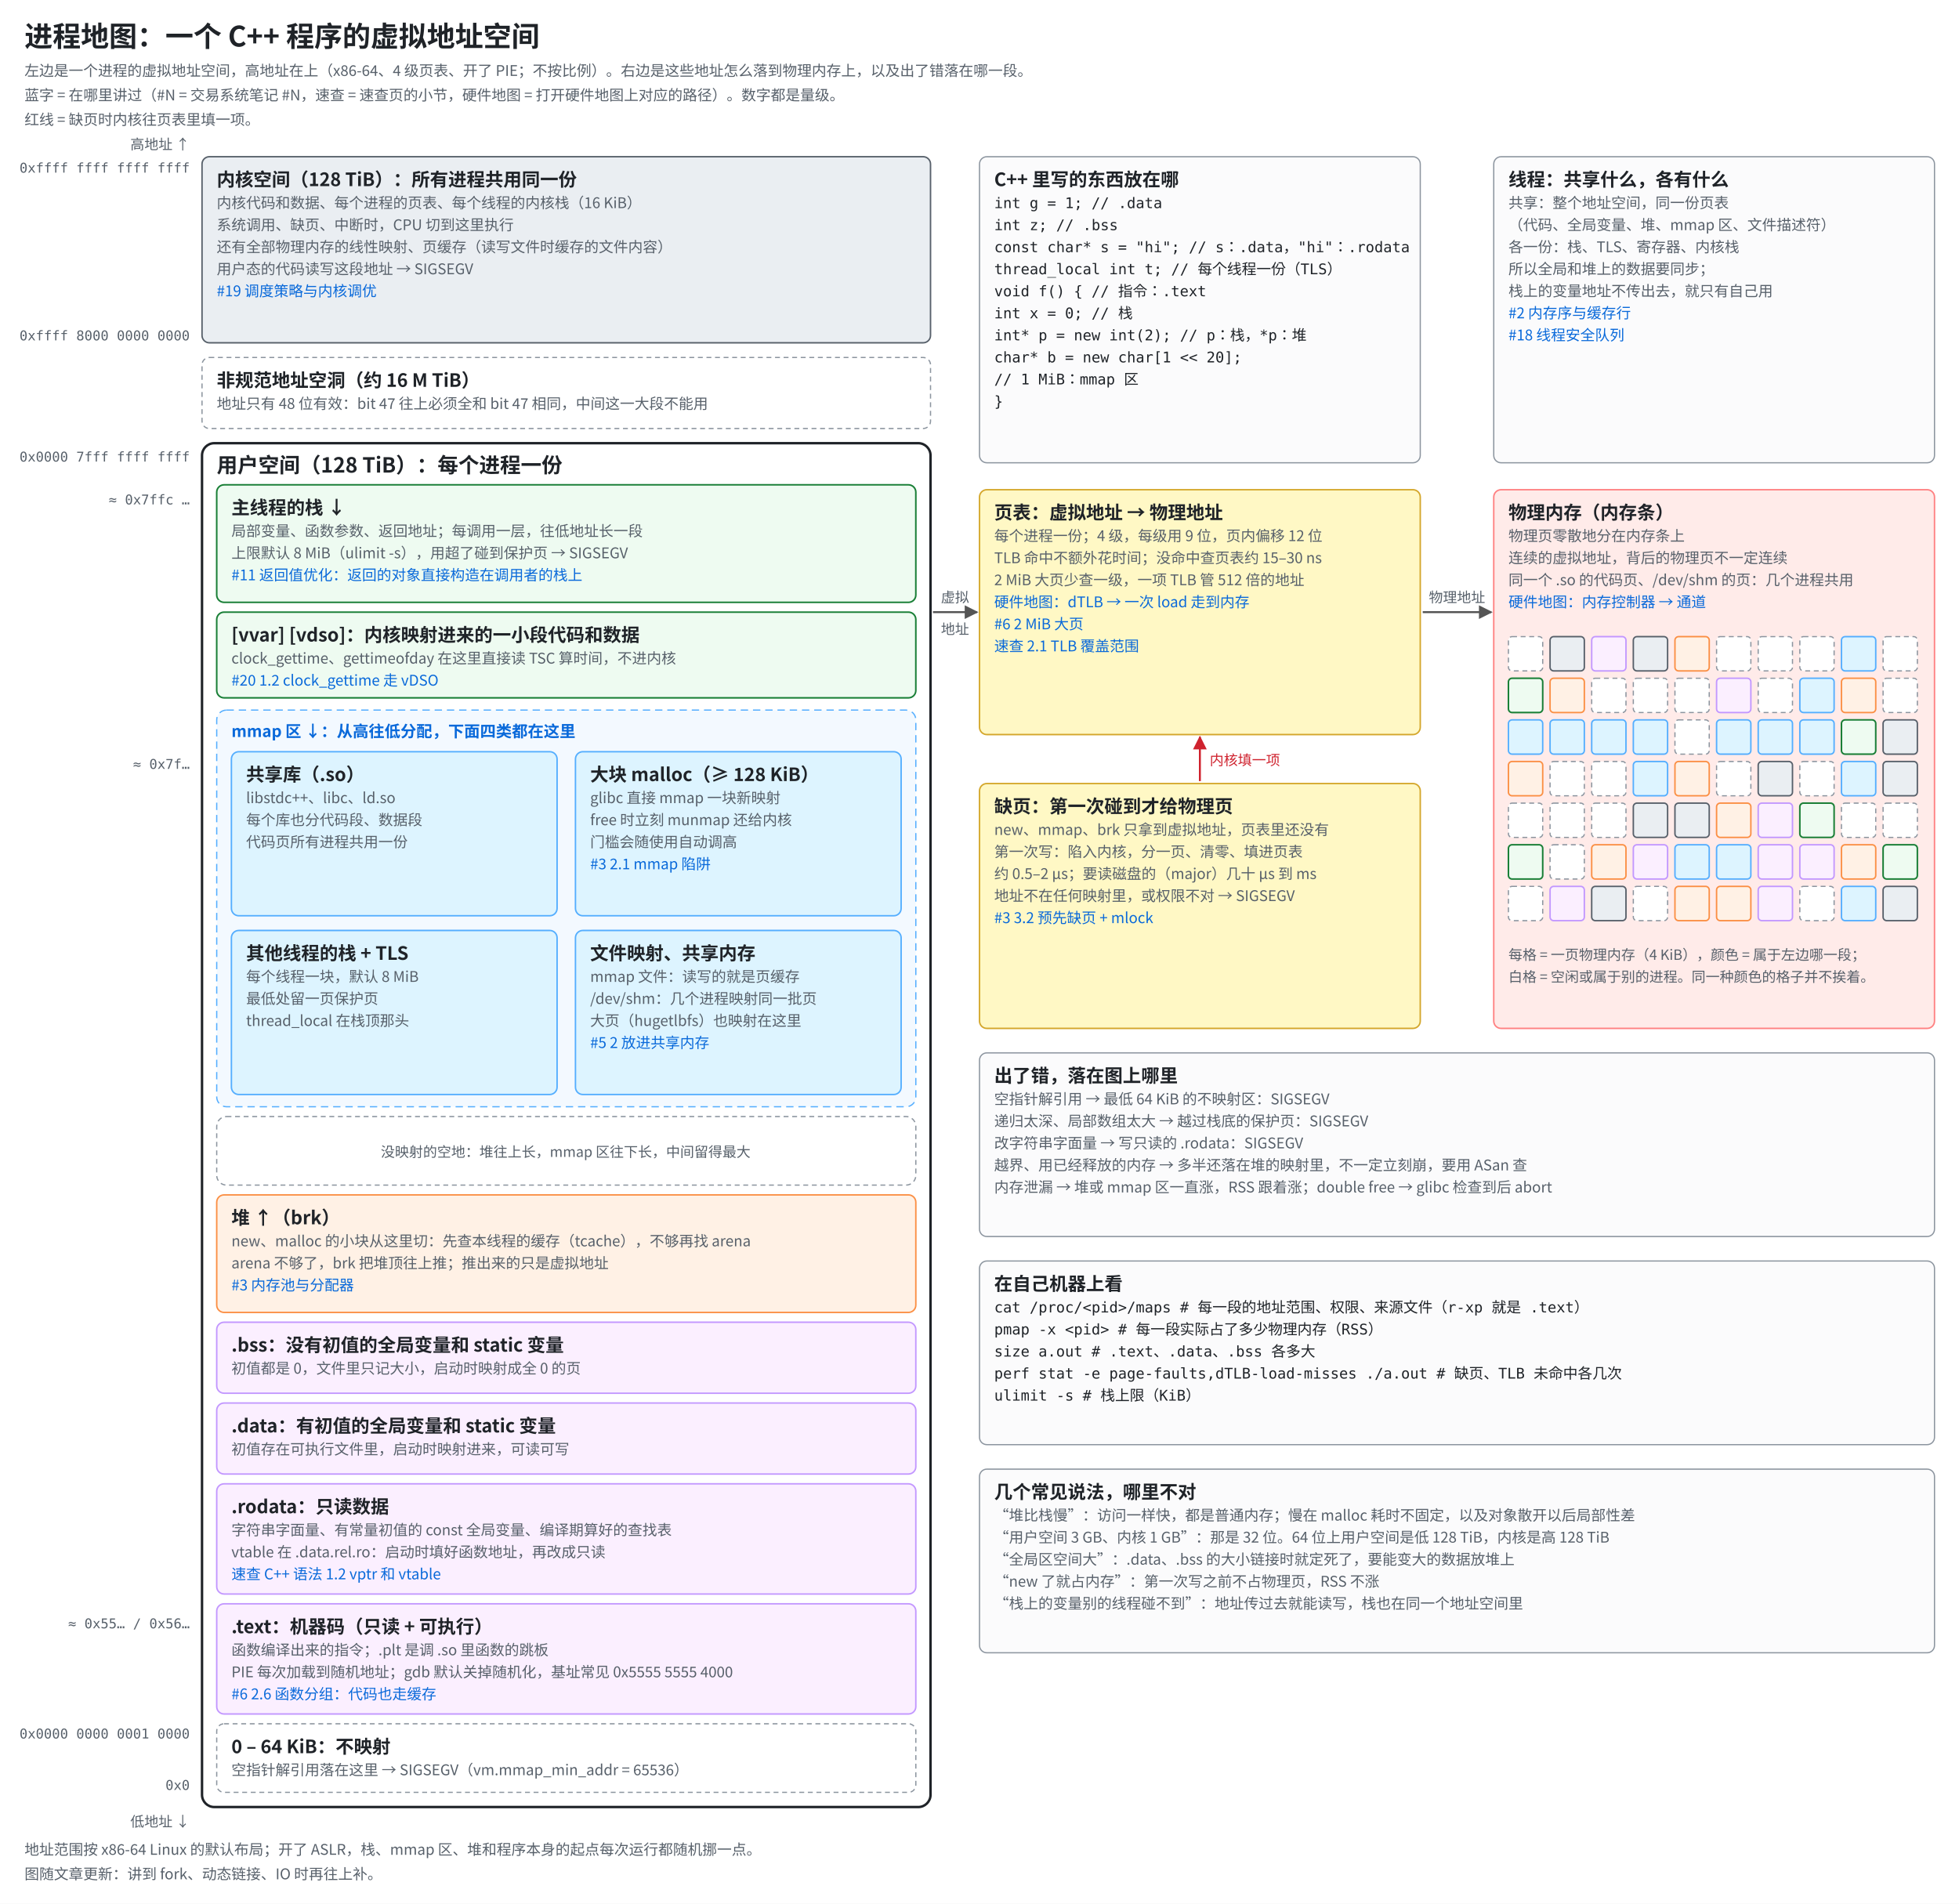
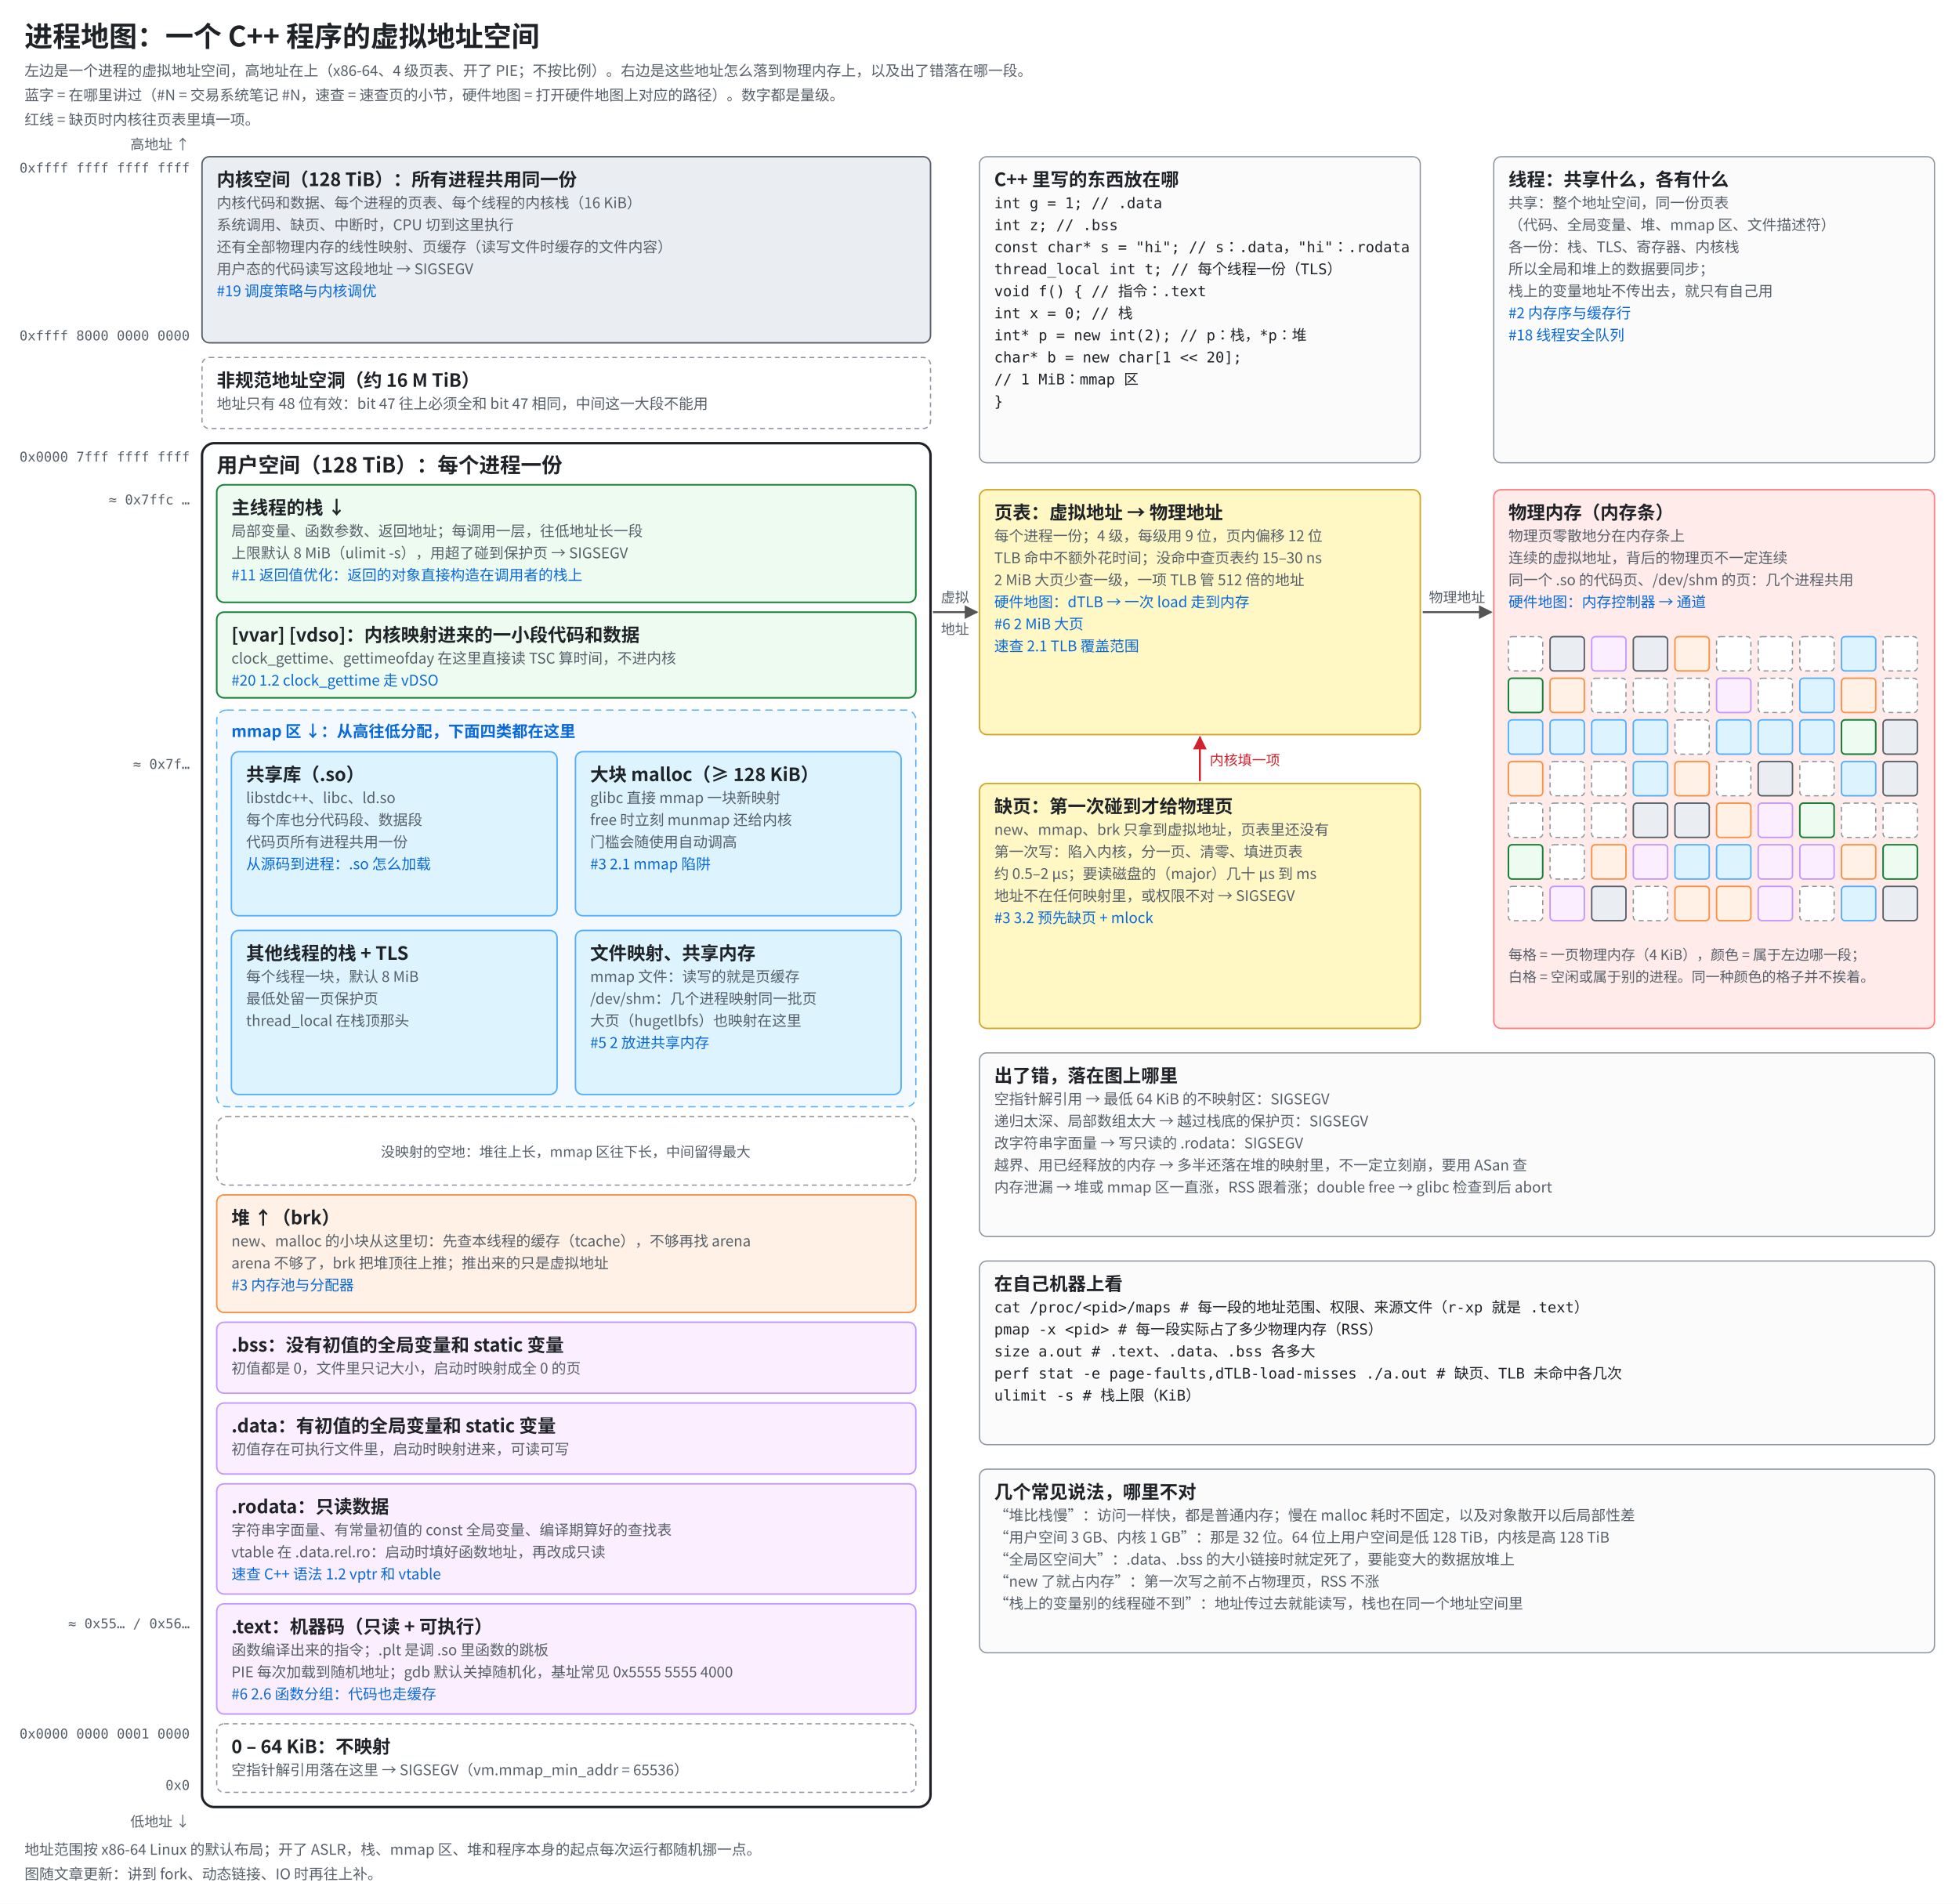
<svg xmlns="http://www.w3.org/2000/svg" viewBox="0 0 1600 1555" width="1600" height="1555" font-family="PingFang SC, Microsoft YaHei, Noto Sans CJK SC, sans-serif">
  <defs>
    <marker id="arr" viewBox="0 0 10 10" refX="9" refY="5" markerWidth="7" markerHeight="7" orient="auto-start-reverse">
      <path d="M0,0 L10,5 L0,10 z" fill="#555" />
    </marker>
    <marker id="arrR" viewBox="0 0 10 10" refX="9" refY="5" markerWidth="7" markerHeight="7" orient="auto-start-reverse">
      <path d="M0,0 L10,5 L0,10 z" fill="#cf222e" />
    </marker>
    <style>
      .t  { font-size: 15px; font-weight: 600; fill: #1f2328; }
      .s  { font-size: 12px; fill: #57606a; }
      .h  { font-size: 17px; font-weight: 700; fill: #1f2328; }
      .tag{ font-size: 12px; fill: #0969da; }
      .lab{ font-size: 11.5px; fill: #57606a; }
      .labr{ font-size: 11.5px; fill: #cf222e; }
      .lane-h { font-size: 13px; font-weight: 700; }
      .code { font-size: 12px; fill: #1f2328; font-family: ui-monospace, SFMono-Regular, Menlo, Consolas, monospace; white-space: pre; }
      .addr { font-size: 11px; fill: #57606a; font-family: ui-monospace, SFMono-Regular, Menlo, Consolas, monospace; }
      .kern  { fill: #eaeef2; stroke: #57606a; stroke-width: 1.2; }
      .hole  { fill: #ffffff; stroke: #8c959f; stroke-width: 1; stroke-dasharray: 4 3; }
      .stack { fill: #eefbf1; stroke: #1a7f37; stroke-width: 1.3; }
      .mmap  { fill: #ddf4ff; stroke: #54aeff; stroke-width: 1.2; }
      .heap  { fill: #fff1e5; stroke: #fb8f44; stroke-width: 1.2; }
      .img   { fill: #fbefff; stroke: #c297ff; stroke-width: 1.2; }
      .buf   { fill: #fff8c5; stroke: #d4a72c; stroke-width: 1.2; }
      .mem   { fill: #ffebe9; stroke: #ff8182; stroke-width: 1.2; }
      .note  { fill: #fbfbfc; stroke: #8c959f; stroke-width: 1; }
      .user  { fill: #ffffff; stroke: #1f2328; stroke-width: 2; }
      .line { stroke: #555; stroke-width: 1.6; fill: none; }
      .ret  { stroke: #cf222e; stroke-width: 1.6; fill: none; }
    </style>
  </defs>
  <rect x="0" y="0" width="1600" height="1555" fill="#ffffff" />
  <text x="20" y="38" class="h" style="font-size:23px">进程地图：一个 C++ 程序的虚拟地址空间</text>
  <text x="20" y="62" class="s">左边是一个进程的虚拟地址空间，高地址在上（x86-64、4 级页表、开了 PIE；不按比例）。右边是这些地址怎么落到物理内存上，以及出了错落在哪一段。</text>
  <text x="20" y="82" class="s">蓝字 = 在哪里讲过（#N = 交易系统笔记 #N，速查 = 速查页的小节，硬件地图 = 打开硬件地图上对应的路径）。数字都是量级。</text>
  <text x="20" y="102" class="s">红线 = 缺页时内核往页表里填一项。</text>
  <text x="155" y="122" class="lab" text-anchor="end">高地址 ↑</text>
  <text x="155" y="1492" class="lab" text-anchor="end">低地址 ↓</text>
  <text x="155" y="141" class="addr" text-anchor="end">0xffff ffff ffff ffff</text>
  <text x="155" y="278" class="addr" text-anchor="end">0xffff 8000 0000 0000</text>
  <text x="155" y="377" class="addr" text-anchor="end">0x0000 7fff ffff ffff</text>
  <text x="155" y="412" class="addr" text-anchor="end">≈ 0x7ffc …</text>
  <text x="155" y="628" class="addr" text-anchor="end">≈ 0x7f…</text>
  <text x="155" y="1330" class="addr" text-anchor="end">≈ 0x55… / 0x56…</text>
  <text x="155" y="1420" class="addr" text-anchor="end">0x0000 0000 0001 0000</text>
  <text x="155" y="1462" class="addr" text-anchor="end">0x0</text>
  <rect x="165" y="362" width="595" height="1114" rx="10" class="user" />
  <text x="177" y="386" class="h">用户空间（128 TiB）：每个进程一份</text>
  <rect x="177" y="580" width="571" height="324" rx="8" fill="#f3f9ff" stroke="#54aeff" stroke-dasharray="6 4" />
  <text x="189" y="602" class="lane-h" style="fill:#0969da">mmap 区 ↓：从高往低分配，下面四类都在这里</text>
  <rect x="177" y="912" width="571" height="56" rx="8" class="hole" />
  <text x="462" y="945" class="lab" text-anchor="middle">没映射的空地：堆往上长，mmap 区往下长，中间留得最大</text>
  <g id="kernel">
    <rect x="165" y="128" width="595" height="152" rx="6" class="kern" />
    <text x="177" y="152" class="t">内核空间（128 TiB）：所有进程共用同一份</text>
    <text x="177" y="170" class="s">内核代码和数据、每个进程的页表、每个线程的内核栈（16 KiB）</text>
    <text x="177" y="188" class="s">系统调用、缺页、中断时，CPU 切到这里执行</text>
    <text x="177" y="206" class="s">还有全部物理内存的线性映射、页缓存（读写文件时缓存的文件内容）</text>
    <text x="177" y="224" class="s">用户态的代码读写这段地址 → SIGSEGV</text>
    <text x="177" y="242" class="tag">
      <a href="/zh/posts/scheduling-priority-inversion-kernel-tuning/" target="_blank" rel="noopener">
        <tspan>#19 调度策略与内核调优</tspan>
      </a>
    </text>
  </g>
  <g id="hole">
    <rect x="165" y="292" width="595" height="58" rx="6" class="hole" />
    <text x="177" y="316" class="t">非规范地址空洞（约 16 M TiB）</text>
    <text x="177" y="334" class="s">地址只有 48 位有效：bit 47 往上必须全和 bit 47 相同，中间这一大段不能用</text>
  </g>
  <g id="stack">
    <rect x="177" y="396" width="571" height="96" rx="6" class="stack" />
    <text x="189" y="420" class="t">主线程的栈 ↓</text>
    <text x="189" y="438" class="s">局部变量、函数参数、返回地址；每调用一层，往低地址长一段</text>
    <text x="189" y="456" class="s">上限默认 8 MiB（ulimit -s），用超了碰到保护页 → SIGSEGV</text>
    <text x="189" y="474" class="tag">
      <a href="/zh/posts/rvo-pure-functions/" target="_blank" rel="noopener">
        <tspan>#11 返回值优化：返回的对象直接构造在调用者的栈上</tspan>
      </a>
    </text>
  </g>
  <g id="vdso">
    <rect x="177" y="500" width="571" height="70" rx="6" class="stack" />
    <text x="189" y="524" class="t">[vvar] [vdso]：内核映射进来的一小段代码和数据</text>
    <text x="189" y="542" class="s">clock_gettime、gettimeofday 在这里直接读 TSC 算时间，不进内核</text>
    <text x="189" y="560" class="tag">
      <a href="/zh/posts/tsc-latency-measurement/#12-rdtsc读一次约-10-ns但读数不一定一个-tick-一个-tick-地走" target="_blank" rel="noopener">
        <tspan>#20 1.2 clock_gettime 走 vDSO</tspan>
      </a>
    </text>
  </g>
  <g id="libs">
    <rect x="189" y="614" width="266" height="134" rx="6" class="mmap" />
    <text x="201" y="638" class="t">共享库（.so）</text>
    <text x="201" y="656" class="s">libstdc++、libc、ld.so</text>
    <text x="201" y="674" class="s">每个库也分代码段、数据段</text>
    <text x="201" y="692" class="s">代码页所有进程共用一份</text>
+     <text x="201" y="710" class="tag">
+       <a href="/maps/build-map.zh.html#run" target="_blank" rel="noopener">
+         <tspan>从源码到进程：.so 怎么加载</tspan>
+       </a>
+     </text>
  </g>
  <g id="bigmalloc">
    <rect x="470" y="614" width="266" height="134" rx="6" class="mmap" />
    <text x="482" y="638" class="t">大块 malloc（≥ 128 KiB）</text>
    <text x="482" y="656" class="s">glibc 直接 mmap 一块新映射</text>
    <text x="482" y="674" class="s">free 时立刻 munmap 还给内核</text>
    <text x="482" y="692" class="s">门槛会随使用自动调高</text>
    <text x="482" y="710" class="tag">
      <a href="/zh/posts/hot-path-memory-allocators/#21-光靠-mlockall-有个漏洞" target="_blank" rel="noopener">
        <tspan>#3 2.1 mmap 陷阱</tspan>
      </a>
    </text>
  </g>
  <g id="tstack">
    <rect x="189" y="760" width="266" height="134" rx="6" class="mmap" />
    <text x="201" y="784" class="t">其他线程的栈 + TLS</text>
    <text x="201" y="802" class="s">每个线程一块，默认 8 MiB</text>
    <text x="201" y="820" class="s">最低处留一页保护页</text>
    <text x="201" y="838" class="s">thread_local 在栈顶那头</text>
  </g>
  <g id="filemap">
    <rect x="470" y="760" width="266" height="134" rx="6" class="mmap" />
    <text x="482" y="784" class="t">文件映射、共享内存</text>
    <text x="482" y="802" class="s">mmap 文件：读写的就是页缓存</text>
    <text x="482" y="820" class="s">/dev/shm：几个进程映射同一批页</text>
    <text x="482" y="838" class="s">大页（hugetlbfs）也映射在这里</text>
    <text x="482" y="856" class="tag">
      <a href="/zh/posts/spmc-shared-memory-broadcast-ring/#2-放进共享内存" target="_blank" rel="noopener">
        <tspan>#5 2 放进共享内存</tspan>
      </a>
    </text>
  </g>
  <g id="heap">
    <rect x="177" y="976" width="571" height="96" rx="6" class="heap" />
    <text x="189" y="1000" class="t">堆 ↑（brk）</text>
    <text x="189" y="1018" class="s">new、malloc 的小块从这里切：先查本线程的缓存（tcache），不够再找 arena</text>
    <text x="189" y="1036" class="s">arena 不够了，brk 把堆顶往上推；推出来的只是虚拟地址</text>
    <text x="189" y="1054" class="tag">
      <a href="/zh/posts/hot-path-memory-allocators/" target="_blank" rel="noopener">
        <tspan>#3 内存池与分配器</tspan>
      </a>
    </text>
  </g>
  <g id="bss">
    <rect x="177" y="1080" width="571" height="58" rx="6" class="img" />
    <text x="189" y="1104" class="t">.bss：没有初值的全局变量和 static 变量</text>
    <text x="189" y="1122" class="s">初值都是 0，文件里只记大小，启动时映射成全 0 的页</text>
  </g>
  <g id="data">
    <rect x="177" y="1146" width="571" height="58" rx="6" class="img" />
    <text x="189" y="1170" class="t">.data：有初值的全局变量和 static 变量</text>
    <text x="189" y="1188" class="s">初值存在可执行文件里，启动时映射进来，可读可写</text>
  </g>
  <g id="rodata">
    <rect x="177" y="1212" width="571" height="90" rx="6" class="img" />
    <text x="189" y="1236" class="t">.rodata：只读数据</text>
    <text x="189" y="1254" class="s">字符串字面量、有常量初值的 const 全局变量、编译期算好的查找表</text>
    <text x="189" y="1272" class="s">vtable 在 .data.rel.ro：启动时填好函数地址，再改成只读</text>
    <text x="189" y="1290" class="tag">
      <a href="/zh/ref/cpp-syntax/#virtual-vtable" target="_blank" rel="noopener">
        <tspan>速查 C++ 语法 1.2 vptr 和 vtable</tspan>
      </a>
    </text>
  </g>
  <g id="text">
    <rect x="177" y="1310" width="571" height="90" rx="6" class="img" />
    <text x="189" y="1334" class="t">.text：机器码（只读 + 可执行）</text>
    <text x="189" y="1352" class="s">函数编译出来的指令；.plt 是调 .so 里函数的跳板</text>
    <text x="189" y="1370" class="s">PIE 每次加载到随机地址；gdb 默认关掉随机化，基址常见 0x5555 5555 4000</text>
    <text x="189" y="1388" class="tag">
      <a href="/zh/posts/alignment-layout-cache-dram-geometry/#26-函数分组代码也走缓存" target="_blank" rel="noopener">
        <tspan>#6 2.6 函数分组：代码也走缓存</tspan>
      </a>
    </text>
  </g>
  <g id="null">
    <rect x="177" y="1408" width="571" height="56" rx="6" class="hole" />
    <text x="189" y="1432" class="t">0 – 64 KiB：不映射</text>
    <text x="189" y="1450" class="s">空指针解引用落在这里 → SIGSEGV（vm.mmap_min_addr = 65536）</text>
  </g>
  <g id="code">
    <rect x="800" y="128" width="360" height="250" rx="6" class="note" />
    <text x="812" y="152" class="t">C++ 里写的东西放在哪</text>
    <text x="812" y="170" class="code">int g = 1;             // .data</text>
    <text x="812" y="188" class="code">int z;                 // .bss</text>
    <text x="812" y="206" class="code">const char* s = "hi";  // s：.data，"hi"：.rodata</text>
    <text x="812" y="224" class="code">thread_local int t;    // 每个线程一份（TLS）</text>
    <text x="812" y="242" class="code">void f() {             // 指令：.text</text>
    <text x="812" y="260" class="code">  int x = 0;           // 栈</text>
    <text x="812" y="278" class="code">  int* p = new int(2); // p：栈，*p：堆</text>
    <text x="812" y="296" class="code">  char* b = new char[1 &lt;&lt; 20];</text>
    <text x="812" y="314" class="code">                       // 1 MiB：mmap 区</text>
    <text x="812" y="332" class="code">}</text>
  </g>
  <g id="thread">
    <rect x="1220" y="128" width="360" height="250" rx="6" class="note" />
    <text x="1232" y="152" class="t">线程：共享什么，各有什么</text>
    <text x="1232" y="170" class="s">共享：整个地址空间，同一份页表</text>
    <text x="1232" y="188" class="s">（代码、全局变量、堆、mmap 区、文件描述符）</text>
    <text x="1232" y="206" class="s">各一份：栈、TLS、寄存器、内核栈</text>
    <text x="1232" y="224" class="s">所以全局和堆上的数据要同步；</text>
    <text x="1232" y="242" class="s">栈上的变量地址不传出去，就只有自己用</text>
    <text x="1232" y="260" class="tag">
      <a href="/zh/posts/memory-ordering-false-sharing-dependency-chains/" target="_blank" rel="noopener">
        <tspan>#2 内存序与缓存行</tspan>
      </a>
    </text>
    <text x="1232" y="278" class="tag">
      <a href="/zh/posts/thread-safe-queue/" target="_blank" rel="noopener">
        <tspan>#18 线程安全队列</tspan>
      </a>
    </text>
  </g>
  <g id="pt">
    <rect x="800" y="400" width="360" height="200" rx="6" class="buf" />
    <text x="812" y="424" class="t">页表：虚拟地址 → 物理地址</text>
    <text x="812" y="442" class="s">每个进程一份；4 级，每级用 9 位，页内偏移 12 位</text>
    <text x="812" y="460" class="s">TLB 命中不额外花时间；没命中查页表约 15–30 ns</text>
    <text x="812" y="478" class="s">2 MiB 大页少查一级，一项 TLB 管 512 倍的地址</text>
    <text x="812" y="496" class="tag">
      <a href="/maps/hardware-map.zh.html#load" target="_blank" rel="noopener">
        <tspan>硬件地图：dTLB → 一次 load 走到内存</tspan>
      </a>
    </text>
    <text x="812" y="514" class="tag">
      <a href="/zh/posts/alignment-layout-cache-dram-geometry/" target="_blank" rel="noopener">
        <tspan>#6 2 MiB 大页</tspan>
      </a>
    </text>
    <text x="812" y="532" class="tag">
      <a href="/zh/ref/cpu-memory/#latency" target="_blank" rel="noopener">
        <tspan>速查 2.1 TLB 覆盖范围</tspan>
      </a>
    </text>
  </g>
  <g id="dram">
    <rect x="1220" y="400" width="360" height="440" rx="6" class="mem" />
    <text x="1232" y="424" class="t">物理内存（内存条）</text>
    <text x="1232" y="442" class="s">物理页零散地分在内存条上</text>
    <text x="1232" y="460" class="s">连续的虚拟地址，背后的物理页不一定连续</text>
    <text x="1232" y="478" class="s">同一个 .so 的代码页、/dev/shm 的页：几个进程共用</text>
    <text x="1232" y="496" class="tag">
      <a href="/maps/hardware-map.zh.html#load" target="_blank" rel="noopener">
        <tspan>硬件地图：内存控制器 → 通道</tspan>
      </a>
    </text>
    <rect x="1232" y="520" width="28" height="28" rx="3" class="hole" />
    <rect x="1266" y="520" width="28" height="28" rx="3" class="kern" />
    <rect x="1300" y="520" width="28" height="28" rx="3" class="img" />
    <rect x="1334" y="520" width="28" height="28" rx="3" class="kern" />
    <rect x="1368" y="520" width="28" height="28" rx="3" class="heap" />
    <rect x="1402" y="520" width="28" height="28" rx="3" class="hole" />
    <rect x="1436" y="520" width="28" height="28" rx="3" class="hole" />
    <rect x="1470" y="520" width="28" height="28" rx="3" class="hole" />
    <rect x="1504" y="520" width="28" height="28" rx="3" class="mmap" />
    <rect x="1538" y="520" width="28" height="28" rx="3" class="hole" />
    <rect x="1232" y="554" width="28" height="28" rx="3" class="stack" />
    <rect x="1266" y="554" width="28" height="28" rx="3" class="heap" />
    <rect x="1300" y="554" width="28" height="28" rx="3" class="hole" />
    <rect x="1334" y="554" width="28" height="28" rx="3" class="hole" />
    <rect x="1368" y="554" width="28" height="28" rx="3" class="hole" />
    <rect x="1402" y="554" width="28" height="28" rx="3" class="img" />
    <rect x="1436" y="554" width="28" height="28" rx="3" class="hole" />
    <rect x="1470" y="554" width="28" height="28" rx="3" class="mmap" />
    <rect x="1504" y="554" width="28" height="28" rx="3" class="heap" />
    <rect x="1538" y="554" width="28" height="28" rx="3" class="hole" />
    <rect x="1232" y="588" width="28" height="28" rx="3" class="mmap" />
    <rect x="1266" y="588" width="28" height="28" rx="3" class="mmap" />
    <rect x="1300" y="588" width="28" height="28" rx="3" class="mmap" />
    <rect x="1334" y="588" width="28" height="28" rx="3" class="mmap" />
    <rect x="1368" y="588" width="28" height="28" rx="3" class="hole" />
    <rect x="1402" y="588" width="28" height="28" rx="3" class="mmap" />
    <rect x="1436" y="588" width="28" height="28" rx="3" class="mmap" />
    <rect x="1470" y="588" width="28" height="28" rx="3" class="mmap" />
    <rect x="1504" y="588" width="28" height="28" rx="3" class="stack" />
    <rect x="1538" y="588" width="28" height="28" rx="3" class="kern" />
    <rect x="1232" y="622" width="28" height="28" rx="3" class="heap" />
    <rect x="1266" y="622" width="28" height="28" rx="3" class="hole" />
    <rect x="1300" y="622" width="28" height="28" rx="3" class="hole" />
    <rect x="1334" y="622" width="28" height="28" rx="3" class="mmap" />
    <rect x="1368" y="622" width="28" height="28" rx="3" class="heap" />
    <rect x="1402" y="622" width="28" height="28" rx="3" class="hole" />
    <rect x="1436" y="622" width="28" height="28" rx="3" class="kern" />
    <rect x="1470" y="622" width="28" height="28" rx="3" class="hole" />
    <rect x="1504" y="622" width="28" height="28" rx="3" class="mmap" />
    <rect x="1538" y="622" width="28" height="28" rx="3" class="kern" />
    <rect x="1232" y="656" width="28" height="28" rx="3" class="hole" />
    <rect x="1266" y="656" width="28" height="28" rx="3" class="hole" />
    <rect x="1300" y="656" width="28" height="28" rx="3" class="hole" />
    <rect x="1334" y="656" width="28" height="28" rx="3" class="kern" />
    <rect x="1368" y="656" width="28" height="28" rx="3" class="kern" />
    <rect x="1402" y="656" width="28" height="28" rx="3" class="heap" />
    <rect x="1436" y="656" width="28" height="28" rx="3" class="img" />
    <rect x="1470" y="656" width="28" height="28" rx="3" class="stack" />
    <rect x="1504" y="656" width="28" height="28" rx="3" class="hole" />
    <rect x="1538" y="656" width="28" height="28" rx="3" class="hole" />
    <rect x="1232" y="690" width="28" height="28" rx="3" class="stack" />
    <rect x="1266" y="690" width="28" height="28" rx="3" class="hole" />
    <rect x="1300" y="690" width="28" height="28" rx="3" class="heap" />
    <rect x="1334" y="690" width="28" height="28" rx="3" class="img" />
    <rect x="1368" y="690" width="28" height="28" rx="3" class="mmap" />
    <rect x="1402" y="690" width="28" height="28" rx="3" class="mmap" />
    <rect x="1436" y="690" width="28" height="28" rx="3" class="img" />
    <rect x="1470" y="690" width="28" height="28" rx="3" class="img" />
    <rect x="1504" y="690" width="28" height="28" rx="3" class="heap" />
    <rect x="1538" y="690" width="28" height="28" rx="3" class="stack" />
    <rect x="1232" y="724" width="28" height="28" rx="3" class="hole" />
    <rect x="1266" y="724" width="28" height="28" rx="3" class="img" />
    <rect x="1300" y="724" width="28" height="28" rx="3" class="kern" />
    <rect x="1334" y="724" width="28" height="28" rx="3" class="hole" />
    <rect x="1368" y="724" width="28" height="28" rx="3" class="heap" />
    <rect x="1402" y="724" width="28" height="28" rx="3" class="heap" />
    <rect x="1436" y="724" width="28" height="28" rx="3" class="img" />
    <rect x="1470" y="724" width="28" height="28" rx="3" class="hole" />
    <rect x="1504" y="724" width="28" height="28" rx="3" class="mmap" />
    <rect x="1538" y="724" width="28" height="28" rx="3" class="kern" />
    <text x="1232" y="784" class="lab">每格 = 一页物理内存（4 KiB），颜色 = 属于左边哪一段；</text>
    <text x="1232" y="802" class="lab">白格 = 空闲或属于别的进程。同一种颜色的格子并不挨着。</text>
  </g>
  <g id="fault">
    <rect x="800" y="640" width="360" height="200" rx="6" class="buf" />
    <text x="812" y="664" class="t">缺页：第一次碰到才给物理页</text>
    <text x="812" y="682" class="s">new、mmap、brk 只拿到虚拟地址，页表里还没有</text>
    <text x="812" y="700" class="s">第一次写：陷入内核，分一页、清零、填进页表</text>
    <text x="812" y="718" class="s">约 0.5–2 µs；要读磁盘的（major）几十 µs 到 ms</text>
    <text x="812" y="736" class="s">地址不在任何映射里，或权限不对 → SIGSEGV</text>
    <text x="812" y="754" class="tag">
      <a href="/zh/posts/hot-path-memory-allocators/#32-预先缺页补上-mlock-在首次访问时留下的口子" target="_blank" rel="noopener">
        <tspan>#3 3.2 预先缺页 + mlock</tspan>
      </a>
    </text>
  </g>
  <g id="errs">
    <rect x="800" y="860" width="780" height="150" rx="6" class="note" />
    <text x="812" y="884" class="t">出了错，落在图上哪里</text>
    <text x="812" y="902" class="s">空指针解引用 → 最低 64 KiB 的不映射区：SIGSEGV</text>
    <text x="812" y="920" class="s">递归太深、局部数组太大 → 越过栈底的保护页：SIGSEGV</text>
    <text x="812" y="938" class="s">改字符串字面量 → 写只读的 .rodata：SIGSEGV</text>
    <text x="812" y="956" class="s">越界、用已经释放的内存 → 多半还落在堆的映射里，不一定立刻崩，要用 ASan 查</text>
    <text x="812" y="974" class="s">内存泄漏 → 堆或 mmap 区一直涨，RSS 跟着涨；double free → glibc 检查到后 abort</text>
  </g>
  <g id="see">
    <rect x="800" y="1030" width="780" height="150" rx="6" class="note" />
    <text x="812" y="1054" class="t">在自己机器上看</text>
    <text x="812" y="1072" class="code">cat /proc/&lt;pid&gt;/maps    # 每一段的地址范围、权限、来源文件（r-xp 就是 .text）</text>
    <text x="812" y="1090" class="code">pmap -x &lt;pid&gt;           # 每一段实际占了多少物理内存（RSS）</text>
    <text x="812" y="1108" class="code">size a.out              # .text、.data、.bss 各多大</text>
    <text x="812" y="1126" class="code">perf stat -e page-faults,dTLB-load-misses ./a.out   # 缺页、TLB 未命中各几次</text>
    <text x="812" y="1144" class="code">ulimit -s               # 栈上限（KiB）</text>
  </g>
  <g id="myth">
    <rect x="800" y="1200" width="780" height="150" rx="6" class="note" />
    <text x="812" y="1224" class="t">几个常见说法，哪里不对</text>
    <text x="812" y="1242" class="s">“堆比栈慢”：访问一样快，都是普通内存；慢在 malloc 耗时不固定，以及对象散开以后局部性差</text>
    <text x="812" y="1260" class="s">“用户空间 3 GB、内核 1 GB”：那是 32 位。64 位上用户空间是低 128 TiB，内核是高 128 TiB</text>
    <text x="812" y="1278" class="s">“全局区空间大”：.data、.bss 的大小链接时就定死了，要能变大的数据放堆上</text>
    <text x="812" y="1296" class="s">“new 了就占内存”：第一次写之前不占物理页，RSS 不涨</text>
    <text x="812" y="1314" class="s">“栈上的变量别的线程碰不到”：地址传过去就能读写，栈也在同一个地址空间里</text>
  </g>
  <path d="M762,500 L798,500" class="line edge" id="e_space_pt" marker-end="url(#arr)" />
  <path d="M1162,500 L1218,500" class="line edge" id="e_pt_dram" marker-end="url(#arr)" />
  <path d="M980,638 L980,602" class="ret edge" id="e_fault_pt" marker-end="url(#arrR)" />
  <text x="780" y="492" class="lab" text-anchor="middle">虚拟</text>
  <text x="780" y="518" class="lab" text-anchor="middle">地址</text>
  <text x="1190" y="492" class="lab" text-anchor="middle">物理地址</text>
  <text x="988" y="625" class="labr" text-anchor="start">内核填一项</text>
  <text x="20" y="1515" class="s">地址范围按 x86-64 Linux 的默认布局；开了 ASLR，栈、mmap 区、堆和程序本身的起点每次运行都随机挪一点。</text>
  <text x="20" y="1535" class="s">图随文章更新：讲到 fork、动态链接、IO 时再往上补。</text>
</svg>
